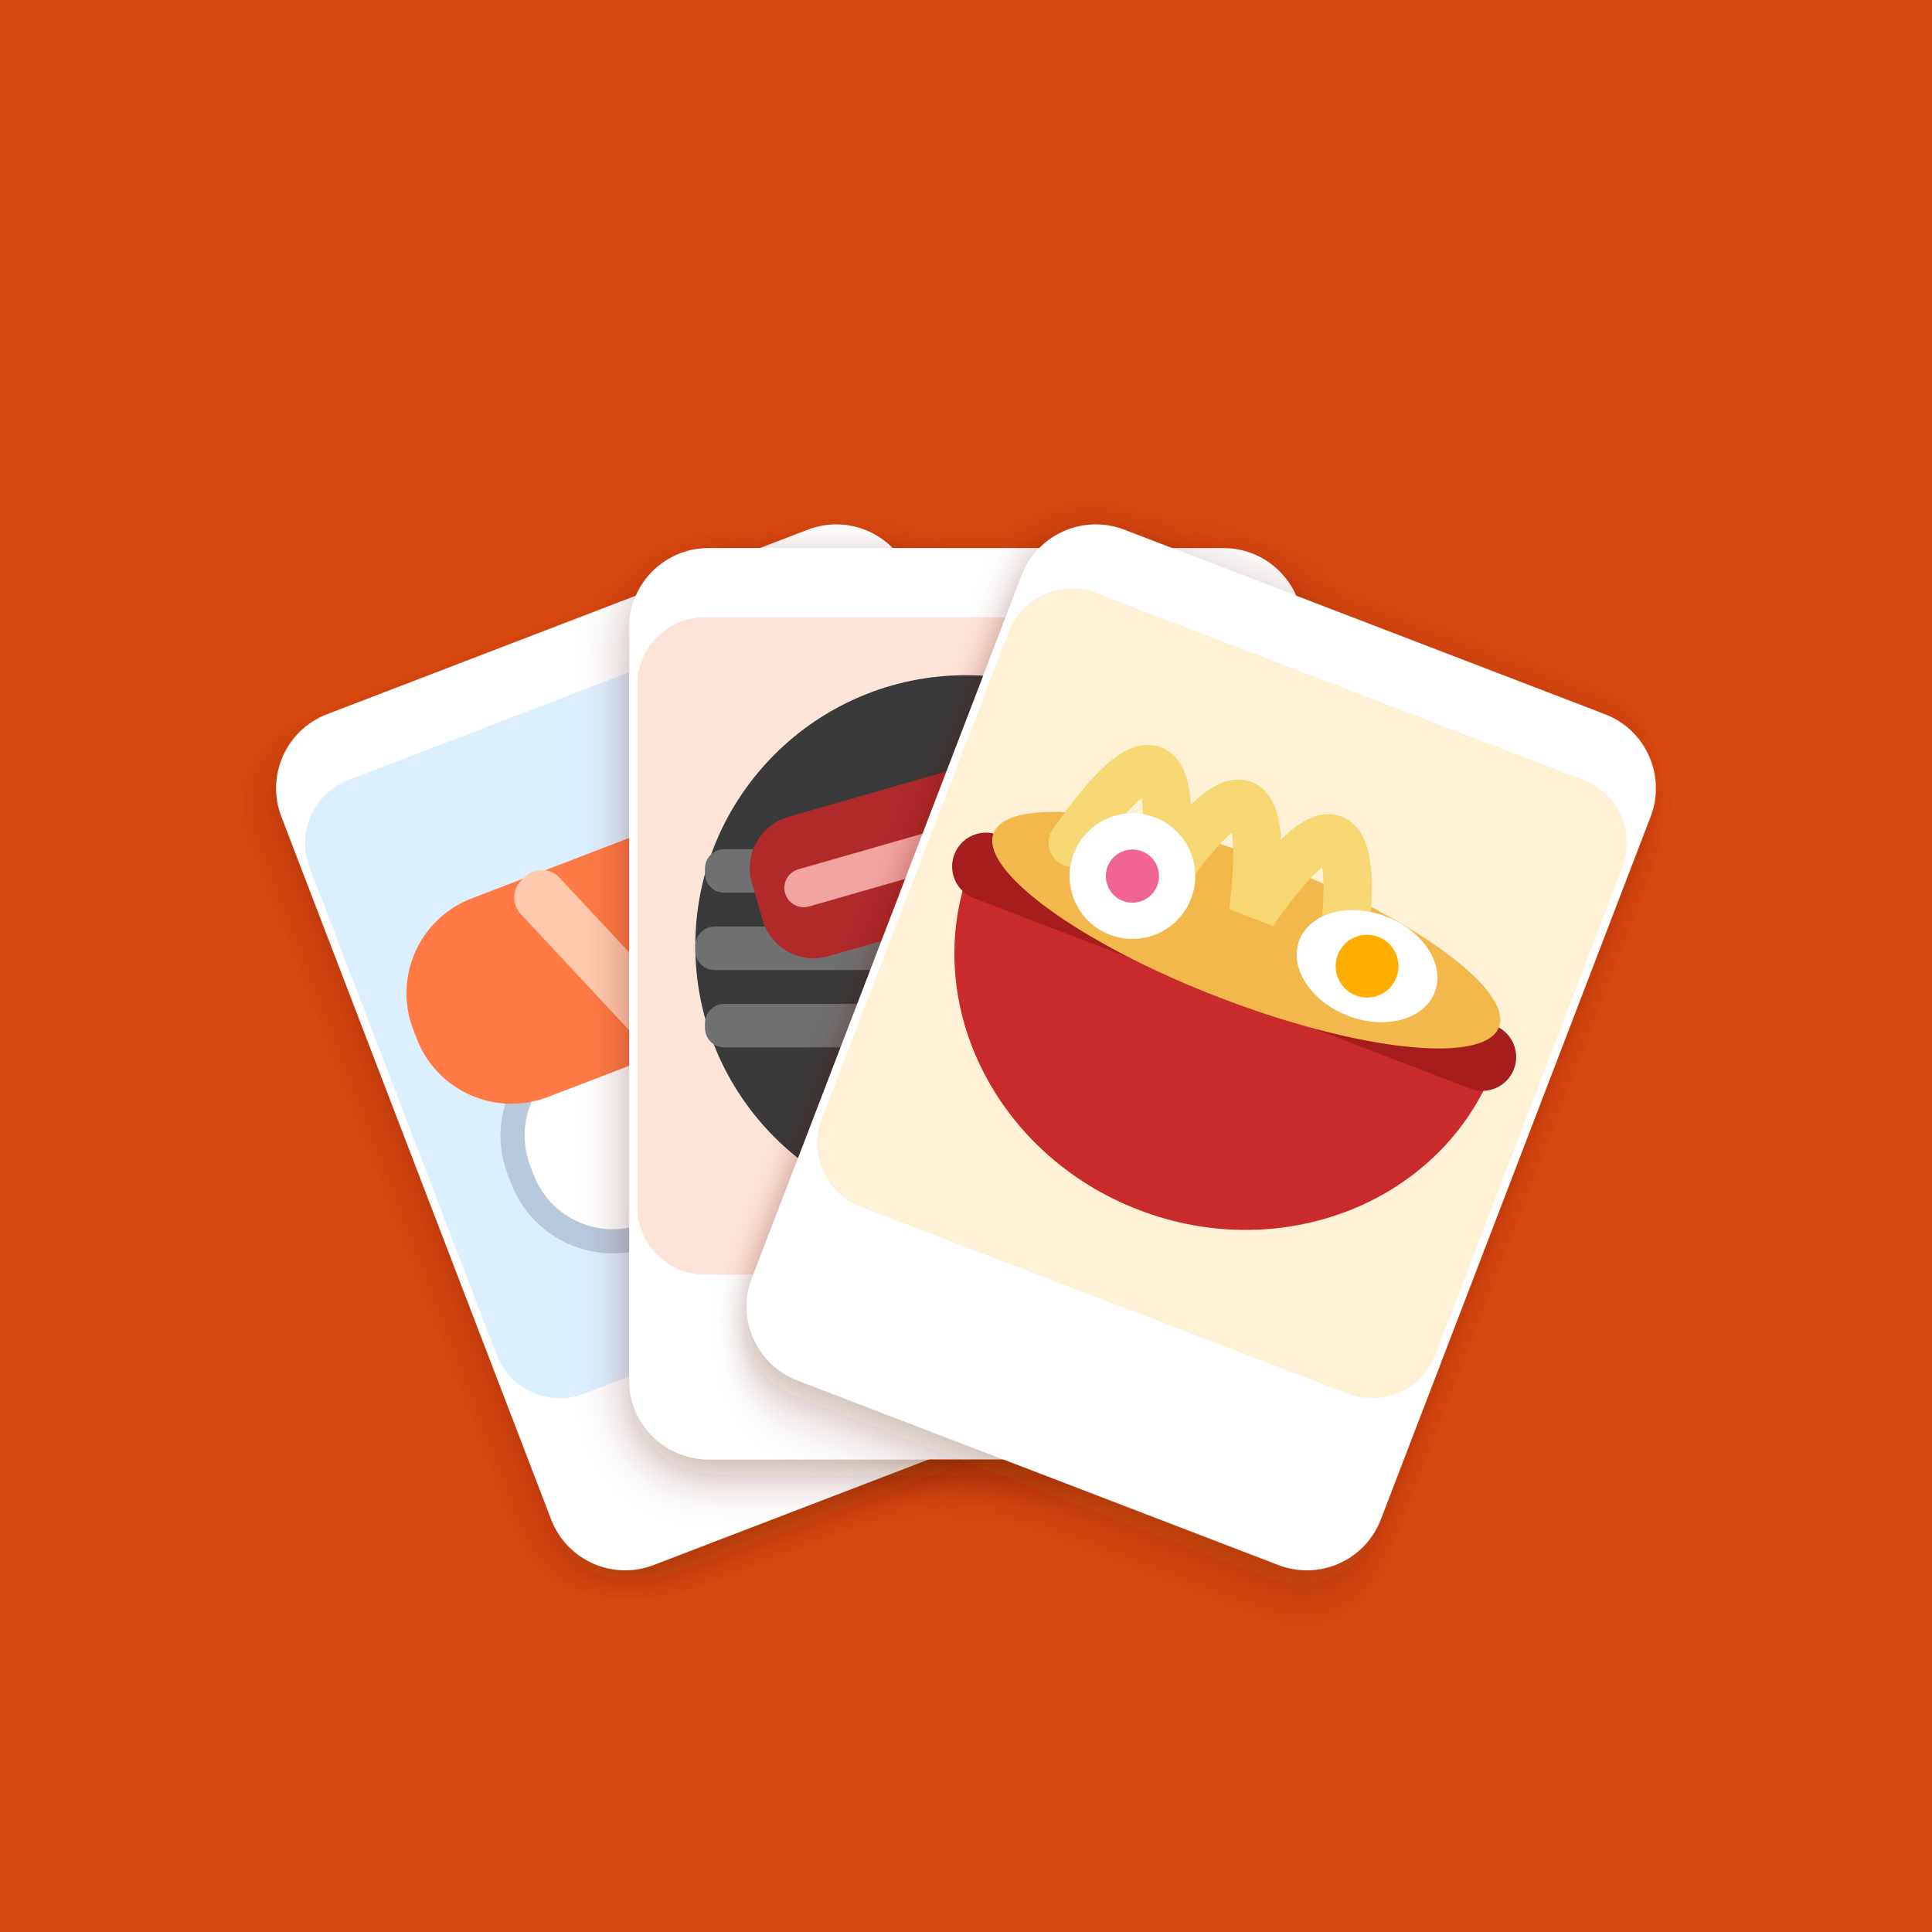
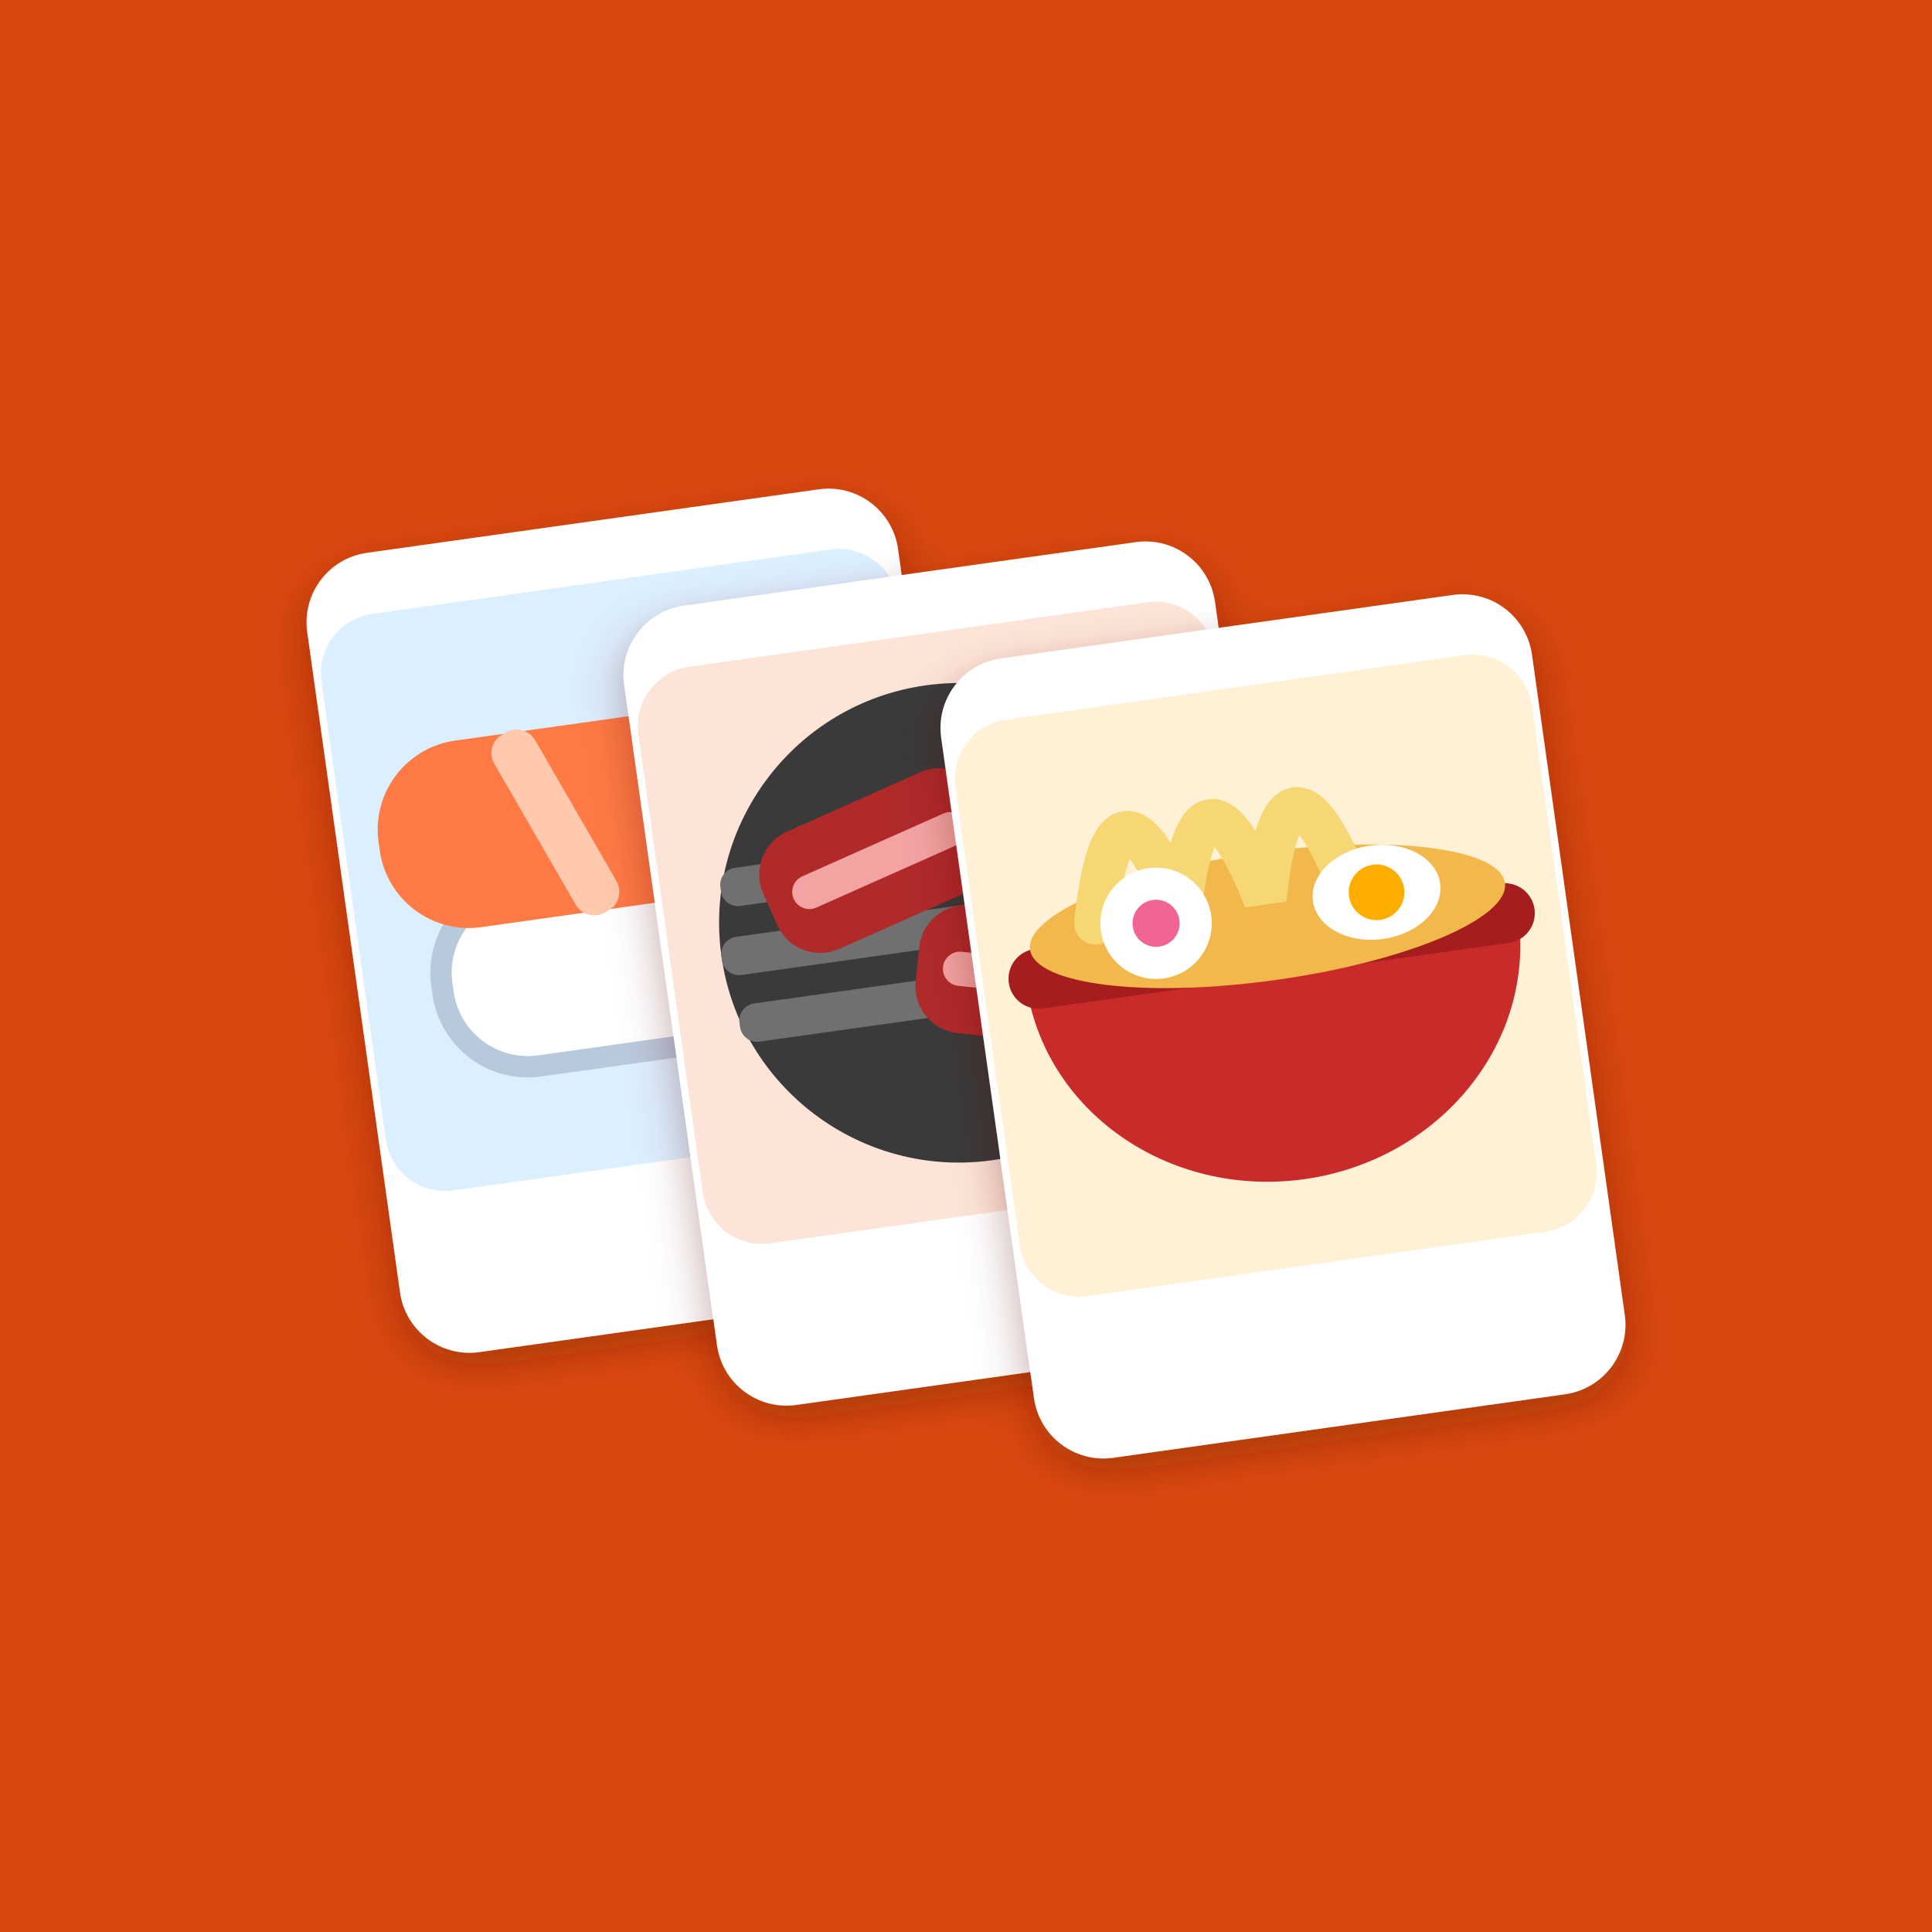
<svg xmlns="http://www.w3.org/2000/svg" viewBox="0 0 512 512">
  <rect width="512" height="512" fill="#d9480f" />
  <defs>
    <filter id="shadow" x="-20%" y="-20%" width="140%" height="140%">
      <feDropShadow dx="0" dy="4" stdDeviation="6" flood-color="#5a1a00" flood-opacity="0.35" />
    </filter>
    <g id="ramen">
      <rect x="-68" y="-98" width="136" height="136" rx="14" fill="#fff1d6" />
      <path d="M-58 -36 H58 A58 54 0 0 1 -58 -36 Z" fill="#c92a2a" />
      <rect x="-62" y="-44" width="124" height="14" rx="7" fill="#a51d1d" />
      <ellipse cx="0" cy="-44" rx="56" ry="15" fill="#f2b84b" />
      <path d="M-40 -48 q10 -40 20 0 q10 -40 20 0 q10 -40 20 0" fill="none" stroke="#f7d774" stroke-width="10" stroke-linecap="round" />
      <circle cx="-26" cy="-46" r="13" fill="#ffffff" />
      <circle cx="-26" cy="-46" r="5.5" fill="#f06595" />
      <ellipse cx="26" cy="-46" rx="15" ry="11" fill="#ffffff" />
      <circle cx="26" cy="-46" r="6.5" fill="#ffae00" />
    </g>
    <g id="sushi">
      <rect x="-68" y="-98" width="136" height="136" rx="14" fill="#dcefff" />
      <rect x="-50" y="-30" width="100" height="42" rx="20" fill="#ffffff" stroke="#b9c9dc" stroke-width="5" />
      <rect x="-60" y="-66" width="120" height="44" rx="21" fill="#ff7a45" />
      <rect x="-24" y="-68" width="11" height="48" rx="5" fill="#ffc9ad" transform="rotate(-22 -18 -44)" />
      <rect x="12" y="-68" width="11" height="48" rx="5" fill="#ffc9ad" transform="rotate(-22 18 -44)" />
    </g>
    <g id="yakiniku">
      <rect x="-68" y="-98" width="136" height="136" rx="14" fill="#fde4d8" />
      <circle cx="0" cy="-30" r="56" fill="#3a3a3a" />
      <rect x="-54" y="-50" width="108" height="9" rx="4" fill="#707070" />
      <rect x="-56" y="-34" width="112" height="9" rx="4" fill="#707070" />
      <rect x="-54" y="-18" width="108" height="9" rx="4" fill="#707070" />
      <g transform="rotate(-16 -16 -46)">
        <rect x="-44" y="-62" width="56" height="30" rx="11" fill="#b02a2a" />
        <rect x="-38" y="-51" width="44" height="8" rx="4" fill="#f4a3a3" />
      </g>
      <g transform="rotate(14 16 -14)">
        <rect x="-12" y="-30" width="56" height="30" rx="11" fill="#b02a2a" />
        <rect x="-6" y="-19" width="44" height="8" rx="4" fill="#f4a3a3" />
      </g>
    </g>
  </defs>
-   <g transform="rotate(-21 256 440) translate(256 266) scale(1.05)">
+   <g transform="translate(172 244) rotate(-8) scale(0.93)">
    <g filter="url(#shadow)">
      <rect x="-85" y="-115" width="170" height="230" rx="20" fill="#ffffff" />
    </g>
    <use href="#sushi" transform="translate(0 22) scale(1.22)" />
  </g>
-   <g transform="rotate(0 256 440) translate(256 266) scale(1.05)">
+   <g transform="translate(256 258) rotate(-8) scale(0.93)">
    <g filter="url(#shadow)">
      <rect x="-85" y="-115" width="170" height="230" rx="20" fill="#ffffff" />
    </g>
    <use href="#yakiniku" transform="translate(0 22) scale(1.22)" />
  </g>
-   <g transform="rotate(21 256 440) translate(256 266) scale(1.05)">
+   <g transform="translate(340 272) rotate(-8) scale(0.93)">
    <g filter="url(#shadow)">
      <rect x="-85" y="-115" width="170" height="230" rx="20" fill="#ffffff" />
    </g>
    <use href="#ramen" transform="translate(0 22) scale(1.22)" />
  </g>
</svg>
